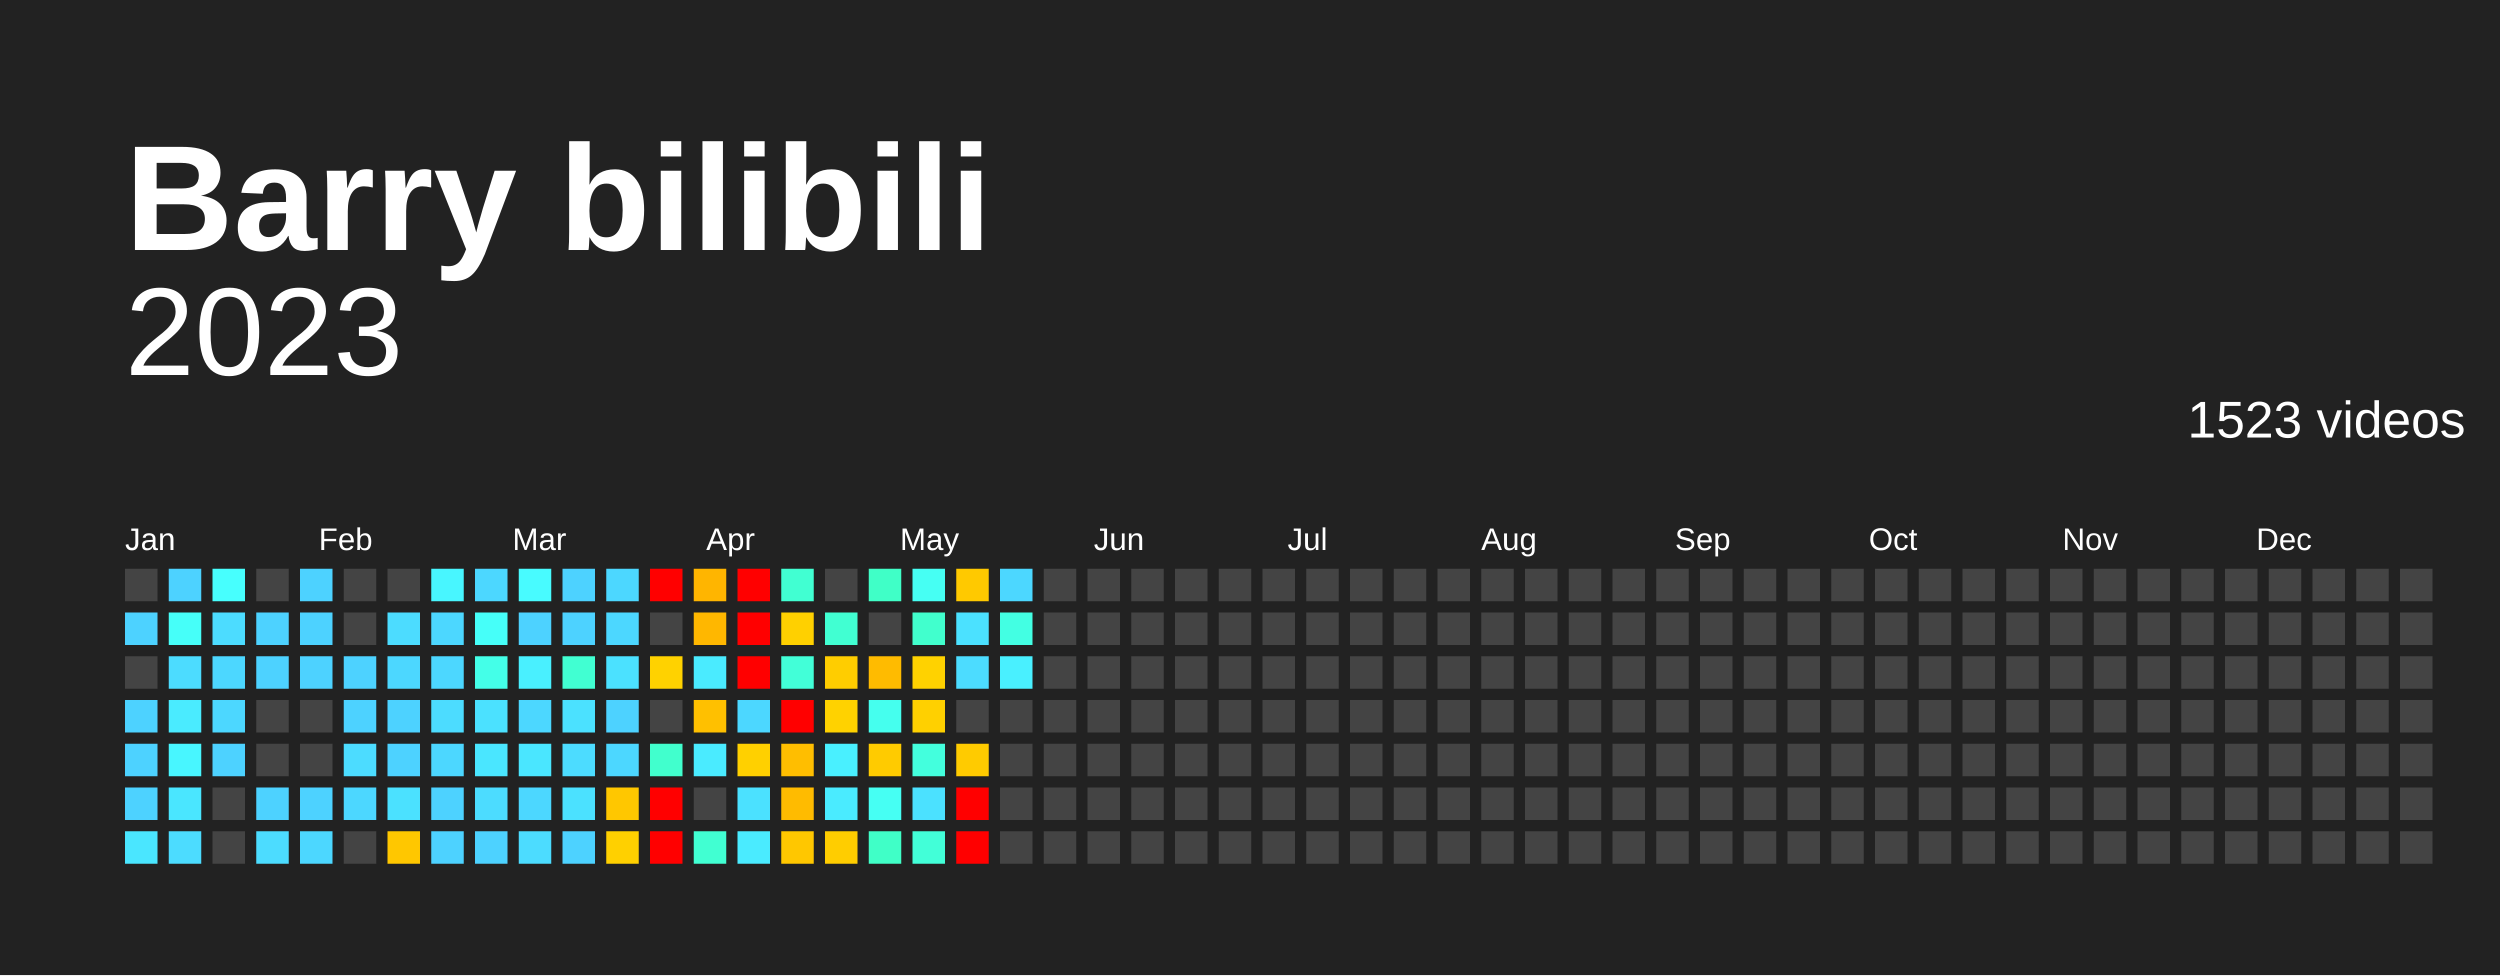
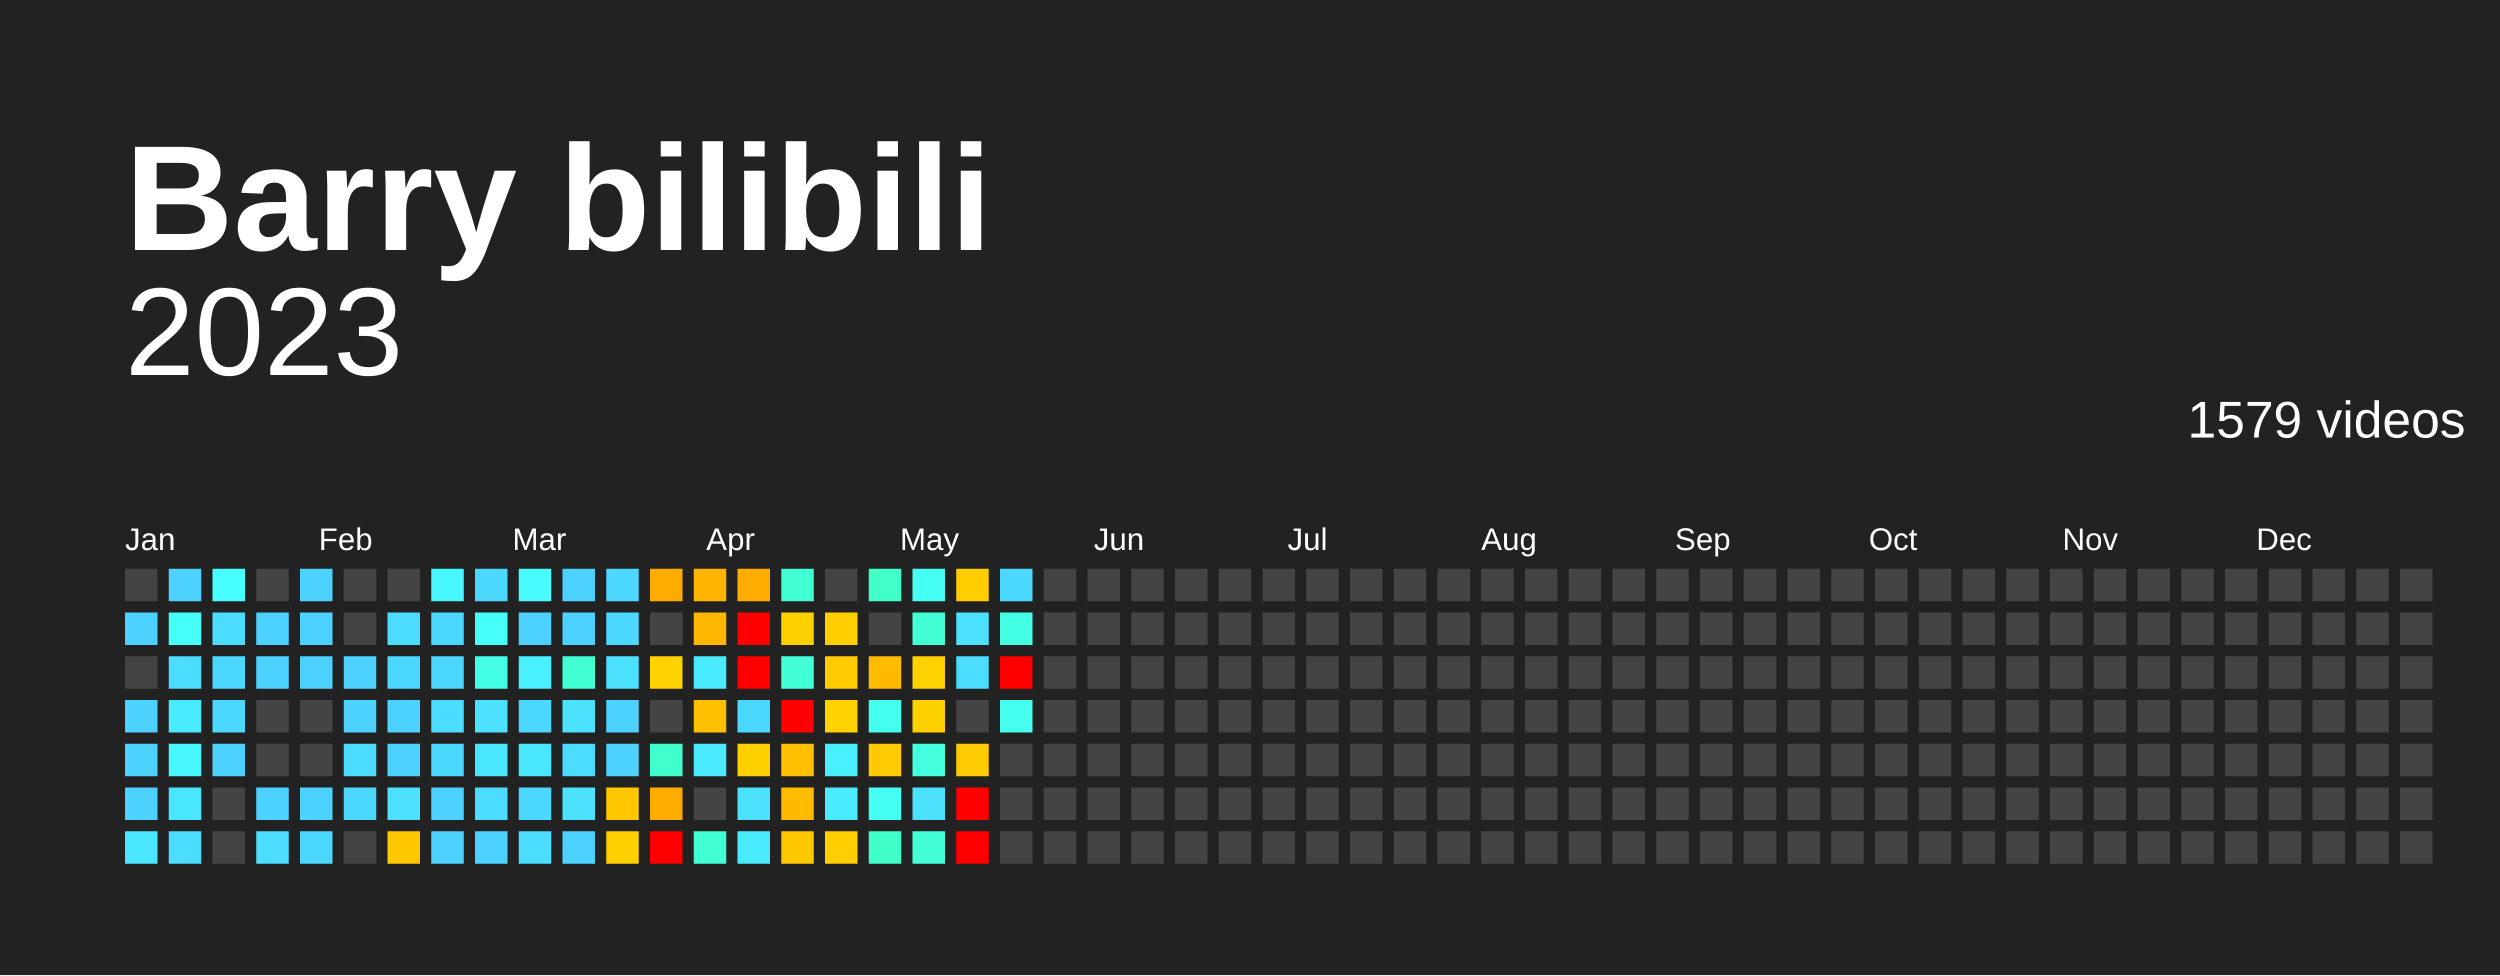
<svg xmlns="http://www.w3.org/2000/svg" baseProfile="full" height="78mm" version="1.1" viewBox="0,0,200,78" width="200mm">
  <defs />
  <rect fill="#222222" height="78" width="200" x="0" y="0" />
  <text fill="#FFFFFF" style="font-size:12px; font-family:Arial; font-weight:bold;" x="10" y="20">Barry bilibili</text>
  <text alignment-baseline="hanging" fill="#FFFFFF" style="font-size:10.0px; font-family:Arial;" x="10" y="30">2023</text>
-   <text alignment-baseline="hanging" fill="#FFFFFF" style="font-size:4.125px; font-family:Arial;" x="175" y="35">1523 videos</text>
+   <text alignment-baseline="hanging" fill="#FFFFFF" style="font-size:4.125px; font-family:Arial;" x="175" y="35">1579 videos</text>
  <text fill="#FFFFFF" style="font-size:2.5px; font-family:Arial" x="10.0" y="44">Jan</text>
  <text fill="#FFFFFF" style="font-size:2.5px; font-family:Arial" x="25.5" y="44">Feb</text>
  <text fill="#FFFFFF" style="font-size:2.5px; font-family:Arial" x="41.0" y="44">Mar</text>
  <text fill="#FFFFFF" style="font-size:2.5px; font-family:Arial" x="56.5" y="44">Apr</text>
  <text fill="#FFFFFF" style="font-size:2.5px; font-family:Arial" x="72.0" y="44">May</text>
  <text fill="#FFFFFF" style="font-size:2.5px; font-family:Arial" x="87.5" y="44">Jun</text>
  <text fill="#FFFFFF" style="font-size:2.5px; font-family:Arial" x="103.0" y="44">Jul</text>
  <text fill="#FFFFFF" style="font-size:2.5px; font-family:Arial" x="118.5" y="44">Aug</text>
  <text fill="#FFFFFF" style="font-size:2.5px; font-family:Arial" x="134.0" y="44">Sep</text>
  <text fill="#FFFFFF" style="font-size:2.5px; font-family:Arial" x="149.5" y="44">Oct</text>
  <text fill="#FFFFFF" style="font-size:2.5px; font-family:Arial" x="165.0" y="44">Nov</text>
  <text fill="#FFFFFF" style="font-size:2.5px; font-family:Arial" x="180.5" y="44">Dec</text>
  <rect fill="#444444" height="2.6" width="2.6" x="10.0" y="45.5" />
  <rect fill="#4dd2ff" height="2.6" width="2.6" x="10.0" y="49.0" />
  <rect fill="#444444" height="2.6" width="2.6" x="10.0" y="52.5" />
  <rect fill="#4dd2ff" height="2.6" width="2.6" x="10.0" y="56.0" />
  <rect fill="#4dd2ff" height="2.6" width="2.6" x="10.0" y="59.5" />
  <rect fill="#4dd2ff" height="2.6" width="2.6" x="10.0" y="63.0" />
  <rect fill="#4ae6ff" height="2.6" width="2.6" x="10.0" y="66.5" />
  <rect fill="#4dd2ff" height="2.6" width="2.6" x="13.5" y="45.5" />
  <rect fill="#46fff9" height="2.6" width="2.6" x="13.5" y="49.0" />
  <rect fill="#4cdcff" height="2.6" width="2.6" x="13.5" y="52.5" />
  <rect fill="#4aebff" height="2.6" width="2.6" x="13.5" y="56.0" />
  <rect fill="#48f6ff" height="2.6" width="2.6" x="13.5" y="59.5" />
  <rect fill="#4ae6ff" height="2.6" width="2.6" x="13.5" y="63.0" />
  <rect fill="#4cdcff" height="2.6" width="2.6" x="13.5" y="66.5" />
  <rect fill="#47fffe" height="2.6" width="2.6" x="17.0" y="45.5" />
  <rect fill="#4cdcff" height="2.6" width="2.6" x="17.0" y="49.0" />
  <rect fill="#4cd7ff" height="2.6" width="2.6" x="17.0" y="52.5" />
  <rect fill="#4cd7ff" height="2.6" width="2.6" x="17.0" y="56.0" />
  <rect fill="#4dd2ff" height="2.6" width="2.6" x="17.0" y="59.5" />
  <rect fill="#444444" height="2.6" width="2.6" x="17.0" y="63.0" />
  <rect fill="#444444" height="2.6" width="2.6" x="17.0" y="66.5" />
  <rect fill="#444444" height="2.6" width="2.6" x="20.5" y="45.5" />
  <rect fill="#4dd2ff" height="2.6" width="2.6" x="20.5" y="49.0" />
  <rect fill="#4dd2ff" height="2.6" width="2.6" x="20.5" y="52.5" />
  <rect fill="#444444" height="2.6" width="2.6" x="20.5" y="56.0" />
  <rect fill="#444444" height="2.6" width="2.6" x="20.5" y="59.5" />
  <rect fill="#4dd2ff" height="2.6" width="2.6" x="20.5" y="63.0" />
  <rect fill="#4cdcff" height="2.6" width="2.6" x="20.5" y="66.5" />
  <rect fill="#4dd2ff" height="2.6" width="2.6" x="24.0" y="45.5" />
  <rect fill="#4dd2ff" height="2.6" width="2.6" x="24.0" y="49.0" />
  <rect fill="#4dd2ff" height="2.6" width="2.6" x="24.0" y="52.5" />
  <rect fill="#444444" height="2.6" width="2.6" x="24.0" y="56.0" />
  <rect fill="#444444" height="2.6" width="2.6" x="24.0" y="59.5" />
  <rect fill="#4dd2ff" height="2.6" width="2.6" x="24.0" y="63.0" />
  <rect fill="#4cd7ff" height="2.6" width="2.6" x="24.0" y="66.5" />
  <rect fill="#444444" height="2.6" width="2.6" x="27.5" y="45.5" />
  <rect fill="#444444" height="2.6" width="2.6" x="27.5" y="49.0" />
  <rect fill="#4dd2ff" height="2.6" width="2.6" x="27.5" y="52.5" />
  <rect fill="#4dd2ff" height="2.6" width="2.6" x="27.5" y="56.0" />
  <rect fill="#4cdcff" height="2.6" width="2.6" x="27.5" y="59.5" />
  <rect fill="#4cd7ff" height="2.6" width="2.6" x="27.5" y="63.0" />
  <rect fill="#444444" height="2.6" width="2.6" x="27.5" y="66.5" />
  <rect fill="#444444" height="2.6" width="2.6" x="31.0" y="45.5" />
  <rect fill="#4cdcff" height="2.6" width="2.6" x="31.0" y="49.0" />
  <rect fill="#4cd7ff" height="2.6" width="2.6" x="31.0" y="52.5" />
  <rect fill="#4dd2ff" height="2.6" width="2.6" x="31.0" y="56.0" />
  <rect fill="#4dd2ff" height="2.6" width="2.6" x="31.0" y="59.5" />
  <rect fill="#4be1ff" height="2.6" width="2.6" x="31.0" y="63.0" />
  <rect fill="#ffc700" height="2.6" width="2.6" x="31.0" y="66.5" />
  <rect fill="#48f6ff" height="2.6" width="2.6" x="34.5" y="45.5" />
  <rect fill="#4cd7ff" height="2.6" width="2.6" x="34.5" y="49.0" />
  <rect fill="#4cd7ff" height="2.6" width="2.6" x="34.5" y="52.5" />
  <rect fill="#4cdcff" height="2.6" width="2.6" x="34.5" y="56.0" />
  <rect fill="#4cd7ff" height="2.6" width="2.6" x="34.5" y="59.5" />
  <rect fill="#4dd2ff" height="2.6" width="2.6" x="34.5" y="63.0" />
  <rect fill="#4dd2ff" height="2.6" width="2.6" x="34.5" y="66.5" />
  <rect fill="#4cd7ff" height="2.6" width="2.6" x="38.0" y="45.5" />
  <rect fill="#46fff9" height="2.6" width="2.6" x="38.0" y="49.0" />
  <rect fill="#44ffe8" height="2.6" width="2.6" x="38.0" y="52.5" />
  <rect fill="#4be1ff" height="2.6" width="2.6" x="38.0" y="56.0" />
  <rect fill="#4ae6ff" height="2.6" width="2.6" x="38.0" y="59.5" />
  <rect fill="#4cdcff" height="2.6" width="2.6" x="38.0" y="63.0" />
  <rect fill="#4dd2ff" height="2.6" width="2.6" x="38.0" y="66.5" />
  <rect fill="#48fbff" height="2.6" width="2.6" x="41.5" y="45.5" />
  <rect fill="#4dd2ff" height="2.6" width="2.6" x="41.5" y="49.0" />
  <rect fill="#49f0ff" height="2.6" width="2.6" x="41.5" y="52.5" />
  <rect fill="#4cd7ff" height="2.6" width="2.6" x="41.5" y="56.0" />
  <rect fill="#4ae6ff" height="2.6" width="2.6" x="41.5" y="59.5" />
  <rect fill="#4cd7ff" height="2.6" width="2.6" x="41.5" y="63.0" />
  <rect fill="#4cdcff" height="2.6" width="2.6" x="41.5" y="66.5" />
  <rect fill="#4dd2ff" height="2.6" width="2.6" x="45.0" y="45.5" />
  <rect fill="#4dd2ff" height="2.6" width="2.6" x="45.0" y="49.0" />
  <rect fill="#41ffd2" height="2.6" width="2.6" x="45.0" y="52.5" />
  <rect fill="#4be1ff" height="2.6" width="2.6" x="45.0" y="56.0" />
  <rect fill="#4cdcff" height="2.6" width="2.6" x="45.0" y="59.5" />
  <rect fill="#4be1ff" height="2.6" width="2.6" x="45.0" y="63.0" />
  <rect fill="#4dd2ff" height="2.6" width="2.6" x="45.0" y="66.5" />
  <rect fill="#4cd7ff" height="2.6" width="2.6" x="48.5" y="45.5" />
  <rect fill="#4cd7ff" height="2.6" width="2.6" x="48.5" y="49.0" />
  <rect fill="#4be1ff" height="2.6" width="2.6" x="48.5" y="52.5" />
  <rect fill="#4dd2ff" height="2.6" width="2.6" x="48.5" y="56.0" />
-   <rect fill="#4cd7ff" height="2.6" width="2.6" x="48.5" y="59.5" />
+   <rect fill="#4dd2ff" height="2.6" width="2.6" x="48.5" y="59.5" />
  <rect fill="#ffc700" height="2.6" width="2.6" x="48.5" y="63.0" />
  <rect fill="#ffd000" height="2.6" width="2.6" x="48.5" y="66.5" />
-   <rect fill="red" height="2.6" width="2.6" x="52.0" y="45.5" />
+   <rect fill="#ffac00" height="2.6" width="2.6" x="52.0" y="45.5" />
  <rect fill="#444444" height="2.6" width="2.6" x="52.0" y="49.0" />
  <rect fill="#ffd200" height="2.6" width="2.6" x="52.0" y="52.5" />
  <rect fill="#444444" height="2.6" width="2.6" x="52.0" y="56.0" />
  <rect fill="#41ffcd" height="2.6" width="2.6" x="52.0" y="59.5" />
-   <rect fill="red" height="2.6" width="2.6" x="52.0" y="63.0" />
+   <rect fill="#ffac00" height="2.6" width="2.6" x="52.0" y="63.0" />
  <rect fill="red" height="2.6" width="2.6" x="52.0" y="66.5" />
  <rect fill="#ffb500" height="2.6" width="2.6" x="55.5" y="45.5" />
  <rect fill="#ffb700" height="2.6" width="2.6" x="55.5" y="49.0" />
  <rect fill="#4aebff" height="2.6" width="2.6" x="55.5" y="52.5" />
  <rect fill="#ffc000" height="2.6" width="2.6" x="55.5" y="56.0" />
  <rect fill="#4aebff" height="2.6" width="2.6" x="55.5" y="59.5" />
  <rect fill="#444444" height="2.6" width="2.6" x="55.5" y="63.0" />
  <rect fill="#41ffd2" height="2.6" width="2.6" x="55.5" y="66.5" />
-   <rect fill="red" height="2.6" width="2.6" x="59.0" y="45.5" />
+   <rect fill="#ffac00" height="2.6" width="2.6" x="59.0" y="45.5" />
  <rect fill="red" height="2.6" width="2.6" x="59.0" y="49.0" />
  <rect fill="red" height="2.6" width="2.6" x="59.0" y="52.5" />
  <rect fill="#4cd7ff" height="2.6" width="2.6" x="59.0" y="56.0" />
  <rect fill="#ffd000" height="2.6" width="2.6" x="59.0" y="59.5" />
  <rect fill="#4be1ff" height="2.6" width="2.6" x="59.0" y="63.0" />
  <rect fill="#4aebff" height="2.6" width="2.6" x="59.0" y="66.5" />
  <rect fill="#41ffd2" height="2.6" width="2.6" x="62.5" y="45.5" />
  <rect fill="#ffd000" height="2.6" width="2.6" x="62.5" y="49.0" />
  <rect fill="#42ffd8" height="2.6" width="2.6" x="62.5" y="52.5" />
  <rect fill="red" height="2.6" width="2.6" x="62.5" y="56.0" />
  <rect fill="#ffbe00" height="2.6" width="2.6" x="62.5" y="59.5" />
  <rect fill="#ffbb00" height="2.6" width="2.6" x="62.5" y="63.0" />
  <rect fill="#ffc700" height="2.6" width="2.6" x="62.5" y="66.5" />
  <rect fill="#444444" height="2.6" width="2.6" x="66.0" y="45.5" />
-   <rect fill="#41ffd2" height="2.6" width="2.6" x="66.0" y="49.0" />
-   <rect fill="#ffcd00" height="2.6" width="2.6" x="66.0" y="52.5" />
+   <rect fill="#ffcd00" height="2.6" width="2.6" x="66.0" y="49.0" />
+   <rect fill="#ffcb00" height="2.6" width="2.6" x="66.0" y="52.5" />
  <rect fill="#ffd200" height="2.6" width="2.6" x="66.0" y="56.0" />
  <rect fill="#49f0ff" height="2.6" width="2.6" x="66.0" y="59.5" />
  <rect fill="#4aebff" height="2.6" width="2.6" x="66.0" y="63.0" />
  <rect fill="#ffcd00" height="2.6" width="2.6" x="66.0" y="66.5" />
  <rect fill="#40ffc7" height="2.6" width="2.6" x="69.5" y="45.5" />
  <rect fill="#444444" height="2.6" width="2.6" x="69.5" y="49.0" />
  <rect fill="#ffbb00" height="2.6" width="2.6" x="69.5" y="52.5" />
  <rect fill="#45ffee" height="2.6" width="2.6" x="69.5" y="56.0" />
  <rect fill="#ffcb00" height="2.6" width="2.6" x="69.5" y="59.5" />
  <rect fill="#46fff3" height="2.6" width="2.6" x="69.5" y="63.0" />
  <rect fill="#40ffc7" height="2.6" width="2.6" x="69.5" y="66.5" />
  <rect fill="#46fff3" height="2.6" width="2.6" x="73.0" y="45.5" />
-   <rect fill="#41ffcd" height="2.6" width="2.6" x="73.0" y="49.0" />
+   <rect fill="#41ffd2" height="2.6" width="2.6" x="73.0" y="49.0" />
  <rect fill="#ffd200" height="2.6" width="2.6" x="73.0" y="52.5" />
  <rect fill="#ffd000" height="2.6" width="2.6" x="73.0" y="56.0" />
  <rect fill="#43ffdd" height="2.6" width="2.6" x="73.0" y="59.5" />
  <rect fill="#4be1ff" height="2.6" width="2.6" x="73.0" y="63.0" />
  <rect fill="#42ffd8" height="2.6" width="2.6" x="73.0" y="66.5" />
-   <rect fill="#ffc900" height="2.6" width="2.6" x="76.5" y="45.5" />
+   <rect fill="#ffcd00" height="2.6" width="2.6" x="76.5" y="45.5" />
  <rect fill="#4be1ff" height="2.6" width="2.6" x="76.5" y="49.0" />
  <rect fill="#4cdcff" height="2.6" width="2.6" x="76.5" y="52.5" />
  <rect fill="#444444" height="2.6" width="2.6" x="76.5" y="56.0" />
  <rect fill="#ffcb00" height="2.6" width="2.6" x="76.5" y="59.5" />
  <rect fill="red" height="2.6" width="2.6" x="76.5" y="63.0" />
  <rect fill="red" height="2.6" width="2.6" x="76.5" y="66.5" />
  <rect fill="#4cd7ff" height="2.6" width="2.6" x="80.0" y="45.5" />
  <rect fill="#43ffe3" height="2.6" width="2.6" x="80.0" y="49.0" />
-   <rect fill="#49f0ff" height="2.6" width="2.6" x="80.0" y="52.5" />
-   <rect fill="#444444" height="2.6" width="2.6" x="80.0" y="56.0" />
+   <rect fill="red" height="2.6" width="2.6" x="80.0" y="52.5" />
+   <rect fill="#45ffee" height="2.6" width="2.6" x="80.0" y="56.0" />
  <rect fill="#444444" height="2.6" width="2.6" x="80.0" y="59.5" />
  <rect fill="#444444" height="2.6" width="2.6" x="80.0" y="63.0" />
  <rect fill="#444444" height="2.6" width="2.6" x="80.0" y="66.5" />
  <rect fill="#444444" height="2.6" width="2.6" x="83.5" y="45.5" />
  <rect fill="#444444" height="2.6" width="2.6" x="83.5" y="49.0" />
  <rect fill="#444444" height="2.6" width="2.6" x="83.5" y="52.5" />
  <rect fill="#444444" height="2.6" width="2.6" x="83.5" y="56.0" />
  <rect fill="#444444" height="2.6" width="2.6" x="83.5" y="59.5" />
  <rect fill="#444444" height="2.6" width="2.6" x="83.5" y="63.0" />
  <rect fill="#444444" height="2.6" width="2.6" x="83.5" y="66.5" />
  <rect fill="#444444" height="2.6" width="2.6" x="87.0" y="45.5" />
  <rect fill="#444444" height="2.6" width="2.6" x="87.0" y="49.0" />
  <rect fill="#444444" height="2.6" width="2.6" x="87.0" y="52.5" />
  <rect fill="#444444" height="2.6" width="2.6" x="87.0" y="56.0" />
  <rect fill="#444444" height="2.6" width="2.6" x="87.0" y="59.5" />
  <rect fill="#444444" height="2.6" width="2.6" x="87.0" y="63.0" />
  <rect fill="#444444" height="2.6" width="2.6" x="87.0" y="66.5" />
  <rect fill="#444444" height="2.6" width="2.6" x="90.5" y="45.5" />
  <rect fill="#444444" height="2.6" width="2.6" x="90.5" y="49.0" />
  <rect fill="#444444" height="2.6" width="2.6" x="90.5" y="52.5" />
  <rect fill="#444444" height="2.6" width="2.6" x="90.5" y="56.0" />
  <rect fill="#444444" height="2.6" width="2.6" x="90.5" y="59.5" />
  <rect fill="#444444" height="2.6" width="2.6" x="90.5" y="63.0" />
  <rect fill="#444444" height="2.6" width="2.6" x="90.5" y="66.5" />
  <rect fill="#444444" height="2.6" width="2.6" x="94.0" y="45.5" />
  <rect fill="#444444" height="2.6" width="2.6" x="94.0" y="49.0" />
  <rect fill="#444444" height="2.6" width="2.6" x="94.0" y="52.5" />
  <rect fill="#444444" height="2.6" width="2.6" x="94.0" y="56.0" />
  <rect fill="#444444" height="2.6" width="2.6" x="94.0" y="59.5" />
  <rect fill="#444444" height="2.6" width="2.6" x="94.0" y="63.0" />
  <rect fill="#444444" height="2.6" width="2.6" x="94.0" y="66.5" />
  <rect fill="#444444" height="2.6" width="2.6" x="97.5" y="45.5" />
  <rect fill="#444444" height="2.6" width="2.6" x="97.5" y="49.0" />
  <rect fill="#444444" height="2.6" width="2.6" x="97.5" y="52.5" />
  <rect fill="#444444" height="2.6" width="2.6" x="97.5" y="56.0" />
  <rect fill="#444444" height="2.6" width="2.6" x="97.5" y="59.5" />
  <rect fill="#444444" height="2.6" width="2.6" x="97.5" y="63.0" />
  <rect fill="#444444" height="2.6" width="2.6" x="97.5" y="66.5" />
  <rect fill="#444444" height="2.6" width="2.6" x="101.0" y="45.5" />
  <rect fill="#444444" height="2.6" width="2.6" x="101.0" y="49.0" />
  <rect fill="#444444" height="2.6" width="2.6" x="101.0" y="52.5" />
  <rect fill="#444444" height="2.6" width="2.6" x="101.0" y="56.0" />
  <rect fill="#444444" height="2.6" width="2.6" x="101.0" y="59.5" />
  <rect fill="#444444" height="2.6" width="2.6" x="101.0" y="63.0" />
  <rect fill="#444444" height="2.6" width="2.6" x="101.0" y="66.5" />
  <rect fill="#444444" height="2.6" width="2.6" x="104.5" y="45.5" />
  <rect fill="#444444" height="2.6" width="2.6" x="104.5" y="49.0" />
  <rect fill="#444444" height="2.6" width="2.6" x="104.5" y="52.5" />
  <rect fill="#444444" height="2.6" width="2.6" x="104.5" y="56.0" />
  <rect fill="#444444" height="2.6" width="2.6" x="104.5" y="59.5" />
  <rect fill="#444444" height="2.6" width="2.6" x="104.5" y="63.0" />
  <rect fill="#444444" height="2.6" width="2.6" x="104.5" y="66.5" />
  <rect fill="#444444" height="2.6" width="2.6" x="108.0" y="45.5" />
  <rect fill="#444444" height="2.6" width="2.6" x="108.0" y="49.0" />
  <rect fill="#444444" height="2.6" width="2.6" x="108.0" y="52.5" />
  <rect fill="#444444" height="2.6" width="2.6" x="108.0" y="56.0" />
  <rect fill="#444444" height="2.6" width="2.6" x="108.0" y="59.5" />
  <rect fill="#444444" height="2.6" width="2.6" x="108.0" y="63.0" />
  <rect fill="#444444" height="2.6" width="2.6" x="108.0" y="66.5" />
  <rect fill="#444444" height="2.6" width="2.6" x="111.5" y="45.5" />
  <rect fill="#444444" height="2.6" width="2.6" x="111.5" y="49.0" />
  <rect fill="#444444" height="2.6" width="2.6" x="111.5" y="52.5" />
  <rect fill="#444444" height="2.6" width="2.6" x="111.5" y="56.0" />
  <rect fill="#444444" height="2.6" width="2.6" x="111.5" y="59.5" />
  <rect fill="#444444" height="2.6" width="2.6" x="111.5" y="63.0" />
  <rect fill="#444444" height="2.6" width="2.6" x="111.5" y="66.5" />
  <rect fill="#444444" height="2.6" width="2.6" x="115.0" y="45.5" />
  <rect fill="#444444" height="2.6" width="2.6" x="115.0" y="49.0" />
  <rect fill="#444444" height="2.6" width="2.6" x="115.0" y="52.5" />
  <rect fill="#444444" height="2.6" width="2.6" x="115.0" y="56.0" />
  <rect fill="#444444" height="2.6" width="2.6" x="115.0" y="59.5" />
  <rect fill="#444444" height="2.6" width="2.6" x="115.0" y="63.0" />
  <rect fill="#444444" height="2.6" width="2.6" x="115.0" y="66.5" />
  <rect fill="#444444" height="2.6" width="2.6" x="118.5" y="45.5" />
  <rect fill="#444444" height="2.6" width="2.6" x="118.5" y="49.0" />
  <rect fill="#444444" height="2.6" width="2.6" x="118.5" y="52.5" />
  <rect fill="#444444" height="2.6" width="2.6" x="118.5" y="56.0" />
  <rect fill="#444444" height="2.6" width="2.6" x="118.5" y="59.5" />
  <rect fill="#444444" height="2.6" width="2.6" x="118.5" y="63.0" />
  <rect fill="#444444" height="2.6" width="2.6" x="118.5" y="66.5" />
  <rect fill="#444444" height="2.6" width="2.6" x="122.0" y="45.5" />
  <rect fill="#444444" height="2.6" width="2.6" x="122.0" y="49.0" />
  <rect fill="#444444" height="2.6" width="2.6" x="122.0" y="52.5" />
  <rect fill="#444444" height="2.6" width="2.6" x="122.0" y="56.0" />
  <rect fill="#444444" height="2.6" width="2.6" x="122.0" y="59.5" />
  <rect fill="#444444" height="2.6" width="2.6" x="122.0" y="63.0" />
  <rect fill="#444444" height="2.6" width="2.6" x="122.0" y="66.5" />
  <rect fill="#444444" height="2.6" width="2.6" x="125.5" y="45.5" />
  <rect fill="#444444" height="2.6" width="2.6" x="125.5" y="49.0" />
  <rect fill="#444444" height="2.6" width="2.6" x="125.5" y="52.5" />
  <rect fill="#444444" height="2.6" width="2.6" x="125.5" y="56.0" />
  <rect fill="#444444" height="2.6" width="2.6" x="125.5" y="59.5" />
  <rect fill="#444444" height="2.6" width="2.6" x="125.5" y="63.0" />
  <rect fill="#444444" height="2.6" width="2.6" x="125.5" y="66.5" />
  <rect fill="#444444" height="2.6" width="2.6" x="129.0" y="45.5" />
  <rect fill="#444444" height="2.6" width="2.6" x="129.0" y="49.0" />
  <rect fill="#444444" height="2.6" width="2.6" x="129.0" y="52.5" />
  <rect fill="#444444" height="2.6" width="2.6" x="129.0" y="56.0" />
  <rect fill="#444444" height="2.6" width="2.6" x="129.0" y="59.5" />
  <rect fill="#444444" height="2.6" width="2.6" x="129.0" y="63.0" />
  <rect fill="#444444" height="2.6" width="2.6" x="129.0" y="66.5" />
  <rect fill="#444444" height="2.6" width="2.6" x="132.5" y="45.5" />
  <rect fill="#444444" height="2.6" width="2.6" x="132.5" y="49.0" />
  <rect fill="#444444" height="2.6" width="2.6" x="132.5" y="52.5" />
  <rect fill="#444444" height="2.6" width="2.6" x="132.5" y="56.0" />
  <rect fill="#444444" height="2.6" width="2.6" x="132.5" y="59.5" />
  <rect fill="#444444" height="2.6" width="2.6" x="132.5" y="63.0" />
  <rect fill="#444444" height="2.6" width="2.6" x="132.5" y="66.5" />
  <rect fill="#444444" height="2.6" width="2.6" x="136.0" y="45.5" />
  <rect fill="#444444" height="2.6" width="2.6" x="136.0" y="49.0" />
  <rect fill="#444444" height="2.6" width="2.6" x="136.0" y="52.5" />
  <rect fill="#444444" height="2.6" width="2.6" x="136.0" y="56.0" />
  <rect fill="#444444" height="2.6" width="2.6" x="136.0" y="59.5" />
  <rect fill="#444444" height="2.6" width="2.6" x="136.0" y="63.0" />
  <rect fill="#444444" height="2.6" width="2.6" x="136.0" y="66.5" />
  <rect fill="#444444" height="2.6" width="2.6" x="139.5" y="45.5" />
  <rect fill="#444444" height="2.6" width="2.6" x="139.5" y="49.0" />
  <rect fill="#444444" height="2.6" width="2.6" x="139.5" y="52.5" />
  <rect fill="#444444" height="2.6" width="2.6" x="139.5" y="56.0" />
  <rect fill="#444444" height="2.6" width="2.6" x="139.5" y="59.5" />
  <rect fill="#444444" height="2.6" width="2.6" x="139.5" y="63.0" />
  <rect fill="#444444" height="2.6" width="2.6" x="139.5" y="66.5" />
  <rect fill="#444444" height="2.6" width="2.6" x="143.0" y="45.5" />
  <rect fill="#444444" height="2.6" width="2.6" x="143.0" y="49.0" />
  <rect fill="#444444" height="2.6" width="2.6" x="143.0" y="52.5" />
  <rect fill="#444444" height="2.6" width="2.6" x="143.0" y="56.0" />
  <rect fill="#444444" height="2.6" width="2.6" x="143.0" y="59.5" />
  <rect fill="#444444" height="2.6" width="2.6" x="143.0" y="63.0" />
  <rect fill="#444444" height="2.6" width="2.6" x="143.0" y="66.5" />
  <rect fill="#444444" height="2.6" width="2.6" x="146.5" y="45.5" />
  <rect fill="#444444" height="2.6" width="2.6" x="146.5" y="49.0" />
  <rect fill="#444444" height="2.6" width="2.6" x="146.5" y="52.5" />
  <rect fill="#444444" height="2.6" width="2.6" x="146.5" y="56.0" />
  <rect fill="#444444" height="2.6" width="2.6" x="146.5" y="59.5" />
  <rect fill="#444444" height="2.6" width="2.6" x="146.5" y="63.0" />
  <rect fill="#444444" height="2.6" width="2.6" x="146.5" y="66.5" />
  <rect fill="#444444" height="2.6" width="2.6" x="150.0" y="45.5" />
  <rect fill="#444444" height="2.6" width="2.6" x="150.0" y="49.0" />
  <rect fill="#444444" height="2.6" width="2.6" x="150.0" y="52.5" />
  <rect fill="#444444" height="2.6" width="2.6" x="150.0" y="56.0" />
  <rect fill="#444444" height="2.6" width="2.6" x="150.0" y="59.5" />
  <rect fill="#444444" height="2.6" width="2.6" x="150.0" y="63.0" />
  <rect fill="#444444" height="2.6" width="2.6" x="150.0" y="66.5" />
  <rect fill="#444444" height="2.6" width="2.6" x="153.5" y="45.5" />
  <rect fill="#444444" height="2.6" width="2.6" x="153.5" y="49.0" />
  <rect fill="#444444" height="2.6" width="2.6" x="153.5" y="52.5" />
  <rect fill="#444444" height="2.6" width="2.6" x="153.5" y="56.0" />
  <rect fill="#444444" height="2.6" width="2.6" x="153.5" y="59.5" />
  <rect fill="#444444" height="2.6" width="2.6" x="153.5" y="63.0" />
  <rect fill="#444444" height="2.6" width="2.6" x="153.5" y="66.5" />
  <rect fill="#444444" height="2.6" width="2.6" x="157.0" y="45.5" />
  <rect fill="#444444" height="2.6" width="2.6" x="157.0" y="49.0" />
  <rect fill="#444444" height="2.6" width="2.6" x="157.0" y="52.5" />
  <rect fill="#444444" height="2.6" width="2.6" x="157.0" y="56.0" />
  <rect fill="#444444" height="2.6" width="2.6" x="157.0" y="59.5" />
  <rect fill="#444444" height="2.6" width="2.6" x="157.0" y="63.0" />
  <rect fill="#444444" height="2.6" width="2.6" x="157.0" y="66.5" />
  <rect fill="#444444" height="2.6" width="2.6" x="160.5" y="45.5" />
  <rect fill="#444444" height="2.6" width="2.6" x="160.5" y="49.0" />
  <rect fill="#444444" height="2.6" width="2.6" x="160.5" y="52.5" />
  <rect fill="#444444" height="2.6" width="2.6" x="160.5" y="56.0" />
  <rect fill="#444444" height="2.6" width="2.6" x="160.5" y="59.5" />
  <rect fill="#444444" height="2.6" width="2.6" x="160.5" y="63.0" />
  <rect fill="#444444" height="2.6" width="2.6" x="160.5" y="66.5" />
  <rect fill="#444444" height="2.6" width="2.6" x="164.0" y="45.5" />
  <rect fill="#444444" height="2.6" width="2.6" x="164.0" y="49.0" />
  <rect fill="#444444" height="2.6" width="2.6" x="164.0" y="52.5" />
  <rect fill="#444444" height="2.6" width="2.6" x="164.0" y="56.0" />
  <rect fill="#444444" height="2.6" width="2.6" x="164.0" y="59.5" />
  <rect fill="#444444" height="2.6" width="2.6" x="164.0" y="63.0" />
  <rect fill="#444444" height="2.6" width="2.6" x="164.0" y="66.5" />
  <rect fill="#444444" height="2.6" width="2.6" x="167.5" y="45.5" />
  <rect fill="#444444" height="2.6" width="2.6" x="167.5" y="49.0" />
  <rect fill="#444444" height="2.6" width="2.6" x="167.5" y="52.5" />
  <rect fill="#444444" height="2.6" width="2.6" x="167.5" y="56.0" />
  <rect fill="#444444" height="2.6" width="2.6" x="167.5" y="59.5" />
  <rect fill="#444444" height="2.6" width="2.6" x="167.5" y="63.0" />
  <rect fill="#444444" height="2.6" width="2.6" x="167.5" y="66.5" />
  <rect fill="#444444" height="2.6" width="2.6" x="171.0" y="45.5" />
  <rect fill="#444444" height="2.6" width="2.6" x="171.0" y="49.0" />
  <rect fill="#444444" height="2.6" width="2.6" x="171.0" y="52.5" />
  <rect fill="#444444" height="2.6" width="2.6" x="171.0" y="56.0" />
  <rect fill="#444444" height="2.6" width="2.6" x="171.0" y="59.5" />
  <rect fill="#444444" height="2.6" width="2.6" x="171.0" y="63.0" />
  <rect fill="#444444" height="2.6" width="2.6" x="171.0" y="66.5" />
  <rect fill="#444444" height="2.6" width="2.6" x="174.5" y="45.5" />
  <rect fill="#444444" height="2.6" width="2.6" x="174.5" y="49.0" />
  <rect fill="#444444" height="2.6" width="2.6" x="174.5" y="52.5" />
  <rect fill="#444444" height="2.6" width="2.6" x="174.5" y="56.0" />
  <rect fill="#444444" height="2.6" width="2.6" x="174.5" y="59.5" />
  <rect fill="#444444" height="2.6" width="2.6" x="174.5" y="63.0" />
  <rect fill="#444444" height="2.6" width="2.6" x="174.5" y="66.5" />
  <rect fill="#444444" height="2.6" width="2.6" x="178.0" y="45.5" />
  <rect fill="#444444" height="2.6" width="2.6" x="178.0" y="49.0" />
  <rect fill="#444444" height="2.6" width="2.6" x="178.0" y="52.5" />
  <rect fill="#444444" height="2.6" width="2.6" x="178.0" y="56.0" />
  <rect fill="#444444" height="2.6" width="2.6" x="178.0" y="59.5" />
  <rect fill="#444444" height="2.6" width="2.6" x="178.0" y="63.0" />
  <rect fill="#444444" height="2.6" width="2.6" x="178.0" y="66.5" />
  <rect fill="#444444" height="2.6" width="2.6" x="181.5" y="45.5" />
  <rect fill="#444444" height="2.6" width="2.6" x="181.5" y="49.0" />
  <rect fill="#444444" height="2.6" width="2.6" x="181.5" y="52.5" />
  <rect fill="#444444" height="2.6" width="2.6" x="181.5" y="56.0" />
  <rect fill="#444444" height="2.6" width="2.6" x="181.5" y="59.5" />
  <rect fill="#444444" height="2.6" width="2.6" x="181.5" y="63.0" />
  <rect fill="#444444" height="2.6" width="2.6" x="181.5" y="66.5" />
  <rect fill="#444444" height="2.6" width="2.6" x="185.0" y="45.5" />
  <rect fill="#444444" height="2.6" width="2.6" x="185.0" y="49.0" />
  <rect fill="#444444" height="2.6" width="2.6" x="185.0" y="52.5" />
  <rect fill="#444444" height="2.6" width="2.6" x="185.0" y="56.0" />
  <rect fill="#444444" height="2.6" width="2.6" x="185.0" y="59.5" />
  <rect fill="#444444" height="2.6" width="2.6" x="185.0" y="63.0" />
  <rect fill="#444444" height="2.6" width="2.6" x="185.0" y="66.5" />
  <rect fill="#444444" height="2.6" width="2.6" x="188.5" y="45.5" />
  <rect fill="#444444" height="2.6" width="2.6" x="188.5" y="49.0" />
  <rect fill="#444444" height="2.6" width="2.6" x="188.5" y="52.5" />
  <rect fill="#444444" height="2.6" width="2.6" x="188.5" y="56.0" />
  <rect fill="#444444" height="2.6" width="2.6" x="188.5" y="59.5" />
  <rect fill="#444444" height="2.6" width="2.6" x="188.5" y="63.0" />
  <rect fill="#444444" height="2.6" width="2.6" x="188.5" y="66.5" />
  <rect fill="#444444" height="2.6" width="2.6" x="192.0" y="45.5" />
  <rect fill="#444444" height="2.6" width="2.6" x="192.0" y="49.0" />
  <rect fill="#444444" height="2.6" width="2.6" x="192.0" y="52.5" />
  <rect fill="#444444" height="2.6" width="2.6" x="192.0" y="56.0" />
  <rect fill="#444444" height="2.6" width="2.6" x="192.0" y="59.5" />
  <rect fill="#444444" height="2.6" width="2.6" x="192.0" y="63.0" />
  <rect fill="#444444" height="2.6" width="2.6" x="192.0" y="66.5" />
</svg>
